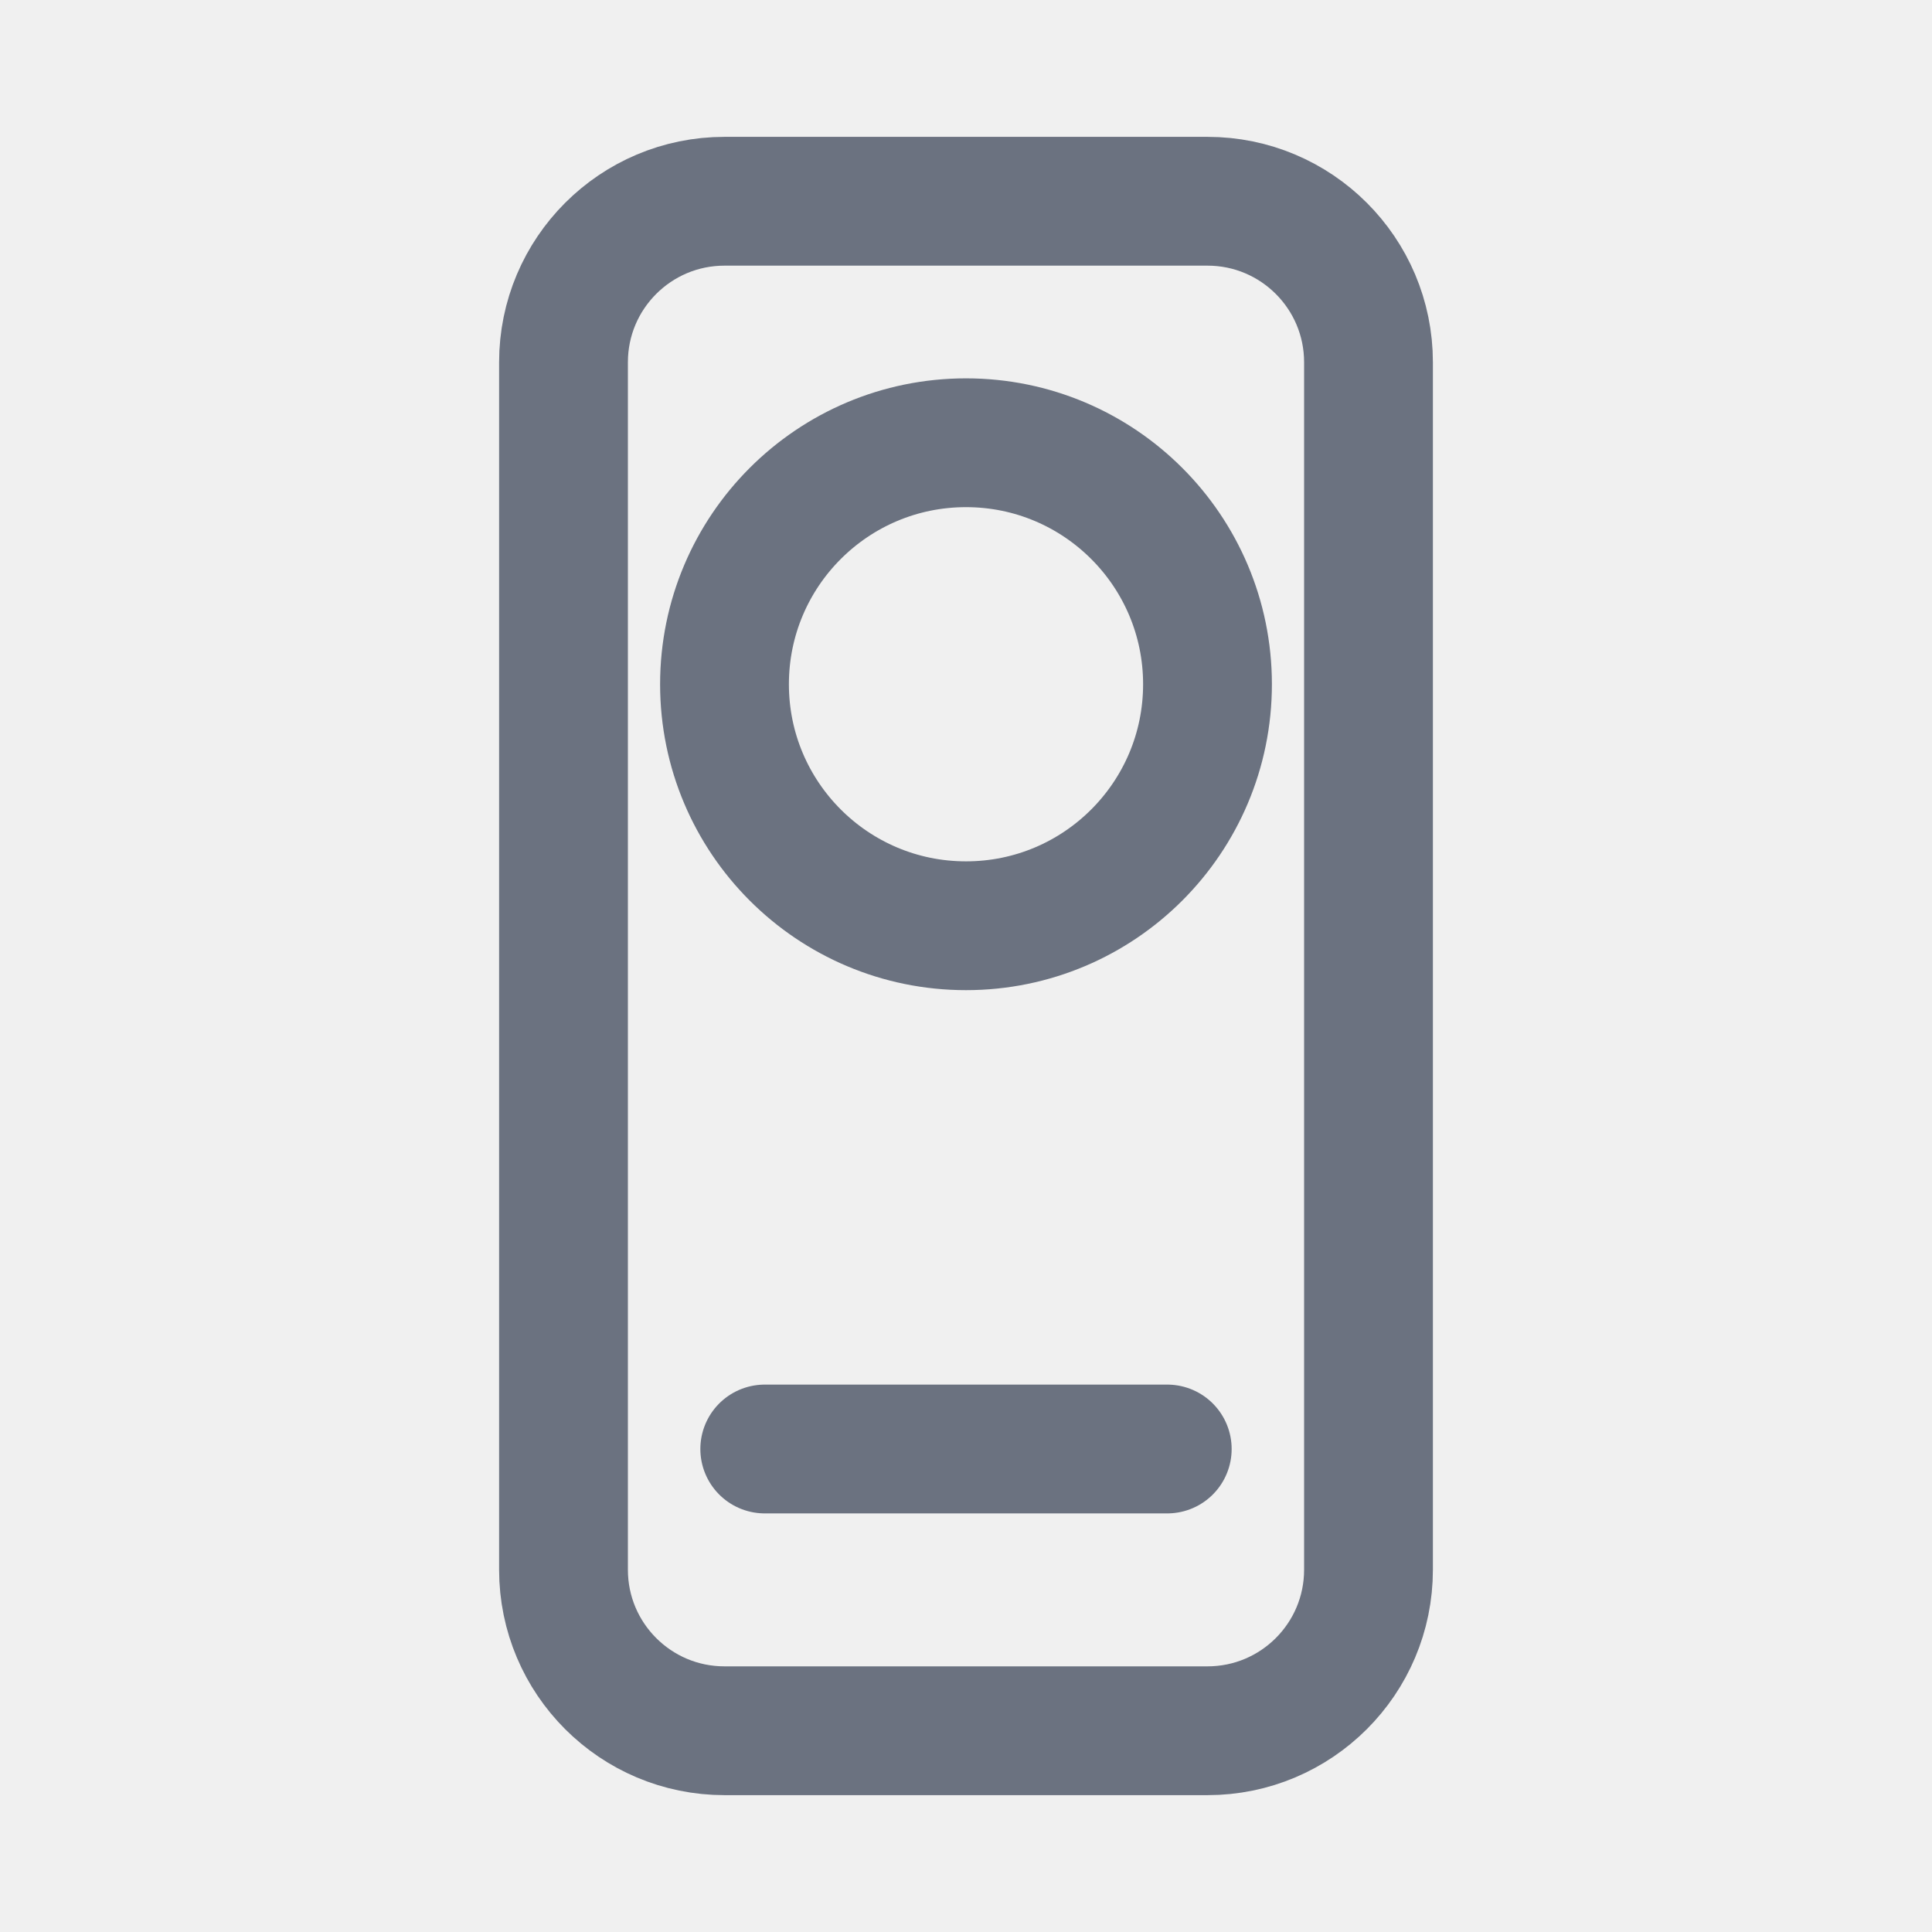
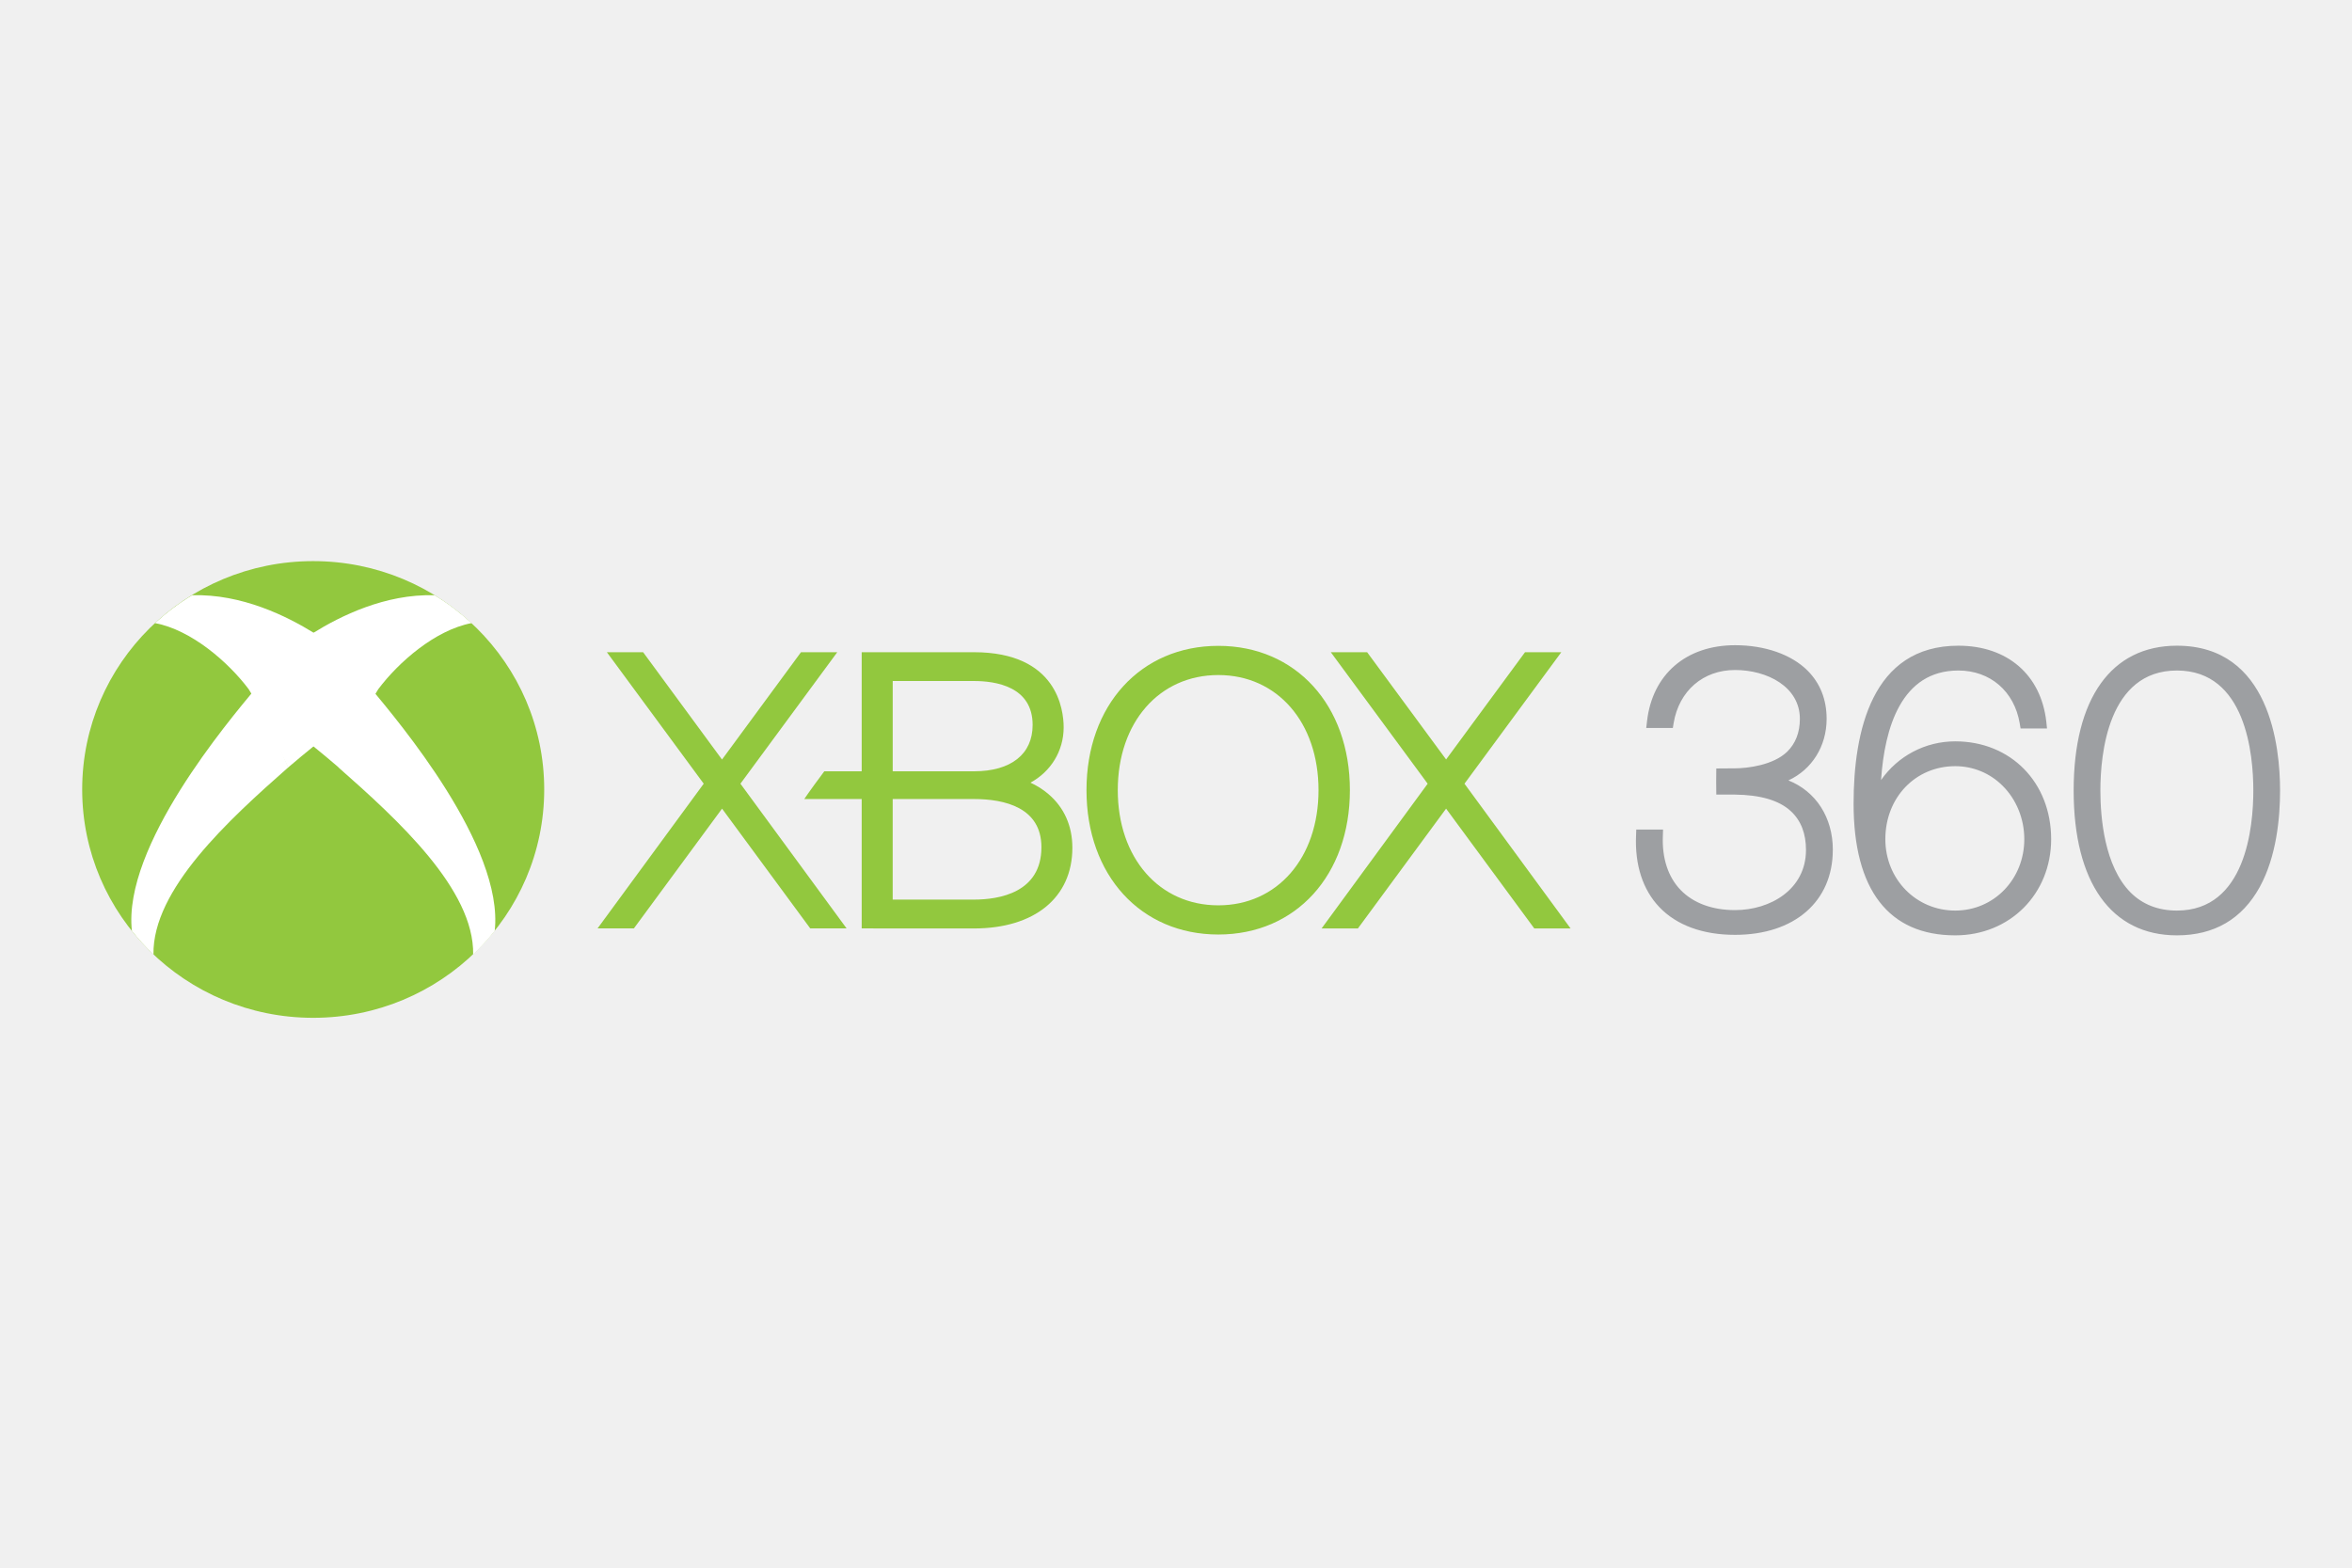
- <svg xmlns="http://www.w3.org/2000/svg" viewBox="0 0 24 24" fill="none" stroke="#6b7280" stroke-width="1.6" stroke-linecap="round" stroke-linejoin="round" aria-hidden="true">
-   <rect x="7" y="2.5" width="10" height="19" rx="2" />
-   <circle cx="12" cy="8.5" r="3" />
-   <line x1="9.5" y1="18" x2="14.5" y2="18" />
+ <svg xmlns="http://www.w3.org/2000/svg" viewBox="0 0 36 24" aria-hidden="true">
+   <g transform="translate(-0.018,8.100) scale(0.2096)">
+     <path d="M112.129,29.17l-6.442-8.752-6.44,8.752h-2.652l7.747-10.573-7.074-9.605h2.653l5.767,7.834,5.764-7.834h2.649l-7.071,9.604,7.75,10.574h-2.649zm-50.22-0.004l-7.753-10.57,7.072-9.604h-2.65l-5.767,7.84-5.761-7.84h-2.647l7.072,9.604-7.752,10.57h2.653l6.438-8.748,6.44,8.748h2.654zm16.487-5.89c0,3.634-2.754,5.894-7.194,5.894l-8.191-0.004v-9.452h-4.191c0.304-0.455,1.108-1.565,1.46-2.023h2.731v-8.699h8.191c6.083,0,6.558,4.199,6.558,5.49,0,1.743-0.958,3.244-2.425,4.038,0.445,0.204,0.902,0.48,1.322,0.842,1.142,0.976,1.739,2.325,1.739,3.914m-13.12-5.585h5.926c2.729,0,4.292-1.265,4.292-3.385,0-2.806-2.688-3.21-4.292-3.21h-5.926v6.595zm10.86,5.543c0-2.896-2.684-3.518-4.935-3.518h-5.926v7.346h5.926c1.845,0,4.935-0.502,4.935-3.828m22.526-4.166c0,6.213-3.948,10.544-9.607,10.544-5.667,0-9.628-4.331-9.628-10.544,0-6.205,3.961-10.54,9.628-10.54,5.659,0,9.607,4.335,9.607,10.54m-2.291,0c0-4.951-3.01-8.408-7.316-8.408-4.317,0-7.343,3.457-7.343,8.408s3.025,8.412,7.343,8.412c4.307,0,7.316-3.461,7.316-8.412" fill="#92C83E" id="path3007" />
+     <path d="M159.055,8.517c-4.79,0-7.54,3.856-7.54,10.578,0,6.718,2.75,10.578,7.54,10.578,2.731,0,4.761-1.193,6.05-3.531,1.225-2.233,1.484-5.066,1.484-7.047,0-3.179-0.736-10.578-7.534-10.578m0,19.346c-1.367,0-2.502-0.446-3.377-1.314-1.922-1.931-2.211-5.496-2.211-7.454,0-2.637,0.547-8.766,5.588-8.766,5.04,0,5.581,6.129,5.581,8.766-0,2.637-0.541,8.768-5.581,8.768m-16.188-12.36c-2.188,0-4.187,1.067-5.416,2.826,0.258-3.831,1.488-8,5.646-8,2.325,0,4.086,1.516,4.481,3.866l0.061,0.369h1.931l-0.051-0.49c-0.382-3.426-2.843-5.557-6.422-5.557-6.327,0-7.652,6.277-7.652,11.54,0,6.291,2.566,9.616,7.423,9.616,3.987,0,7.004-3.021,7.004-7.025,0-4.144-2.949-7.145-7.004-7.145m0,12.36c-2.859,0-5.104-2.293-5.104-5.215,0-3.042,2.199-5.332,5.104-5.332,1.306,0,2.541,0.51,3.462,1.435,1.011,1.004,1.581,2.424,1.581,3.897,0,2.922-2.215,5.215-5.043,5.215m-8.941-4.43c0,3.769-2.805,6.203-7.141,6.203-2.352,0-4.263-0.7-5.526-2.025-1.209-1.268-1.797-3.082-1.7-5.25l0.015-0.413h1.956l-0.014,0.452c-0.068,1.633,0.377,3.002,1.291,3.954,0.926,0.96,2.306,1.475,3.979,1.475,2.581,0,5.182-1.513,5.182-4.396,0-1.191-0.364-2.139-1.095-2.82-0.881-0.827-2.301-1.202-4.095-1.221h-1.36c-0.012-0.473-0.012-1.418,0-1.908,0.496-0.002,1.01-0.01,1.353-0.01,0.954,0,2.81-0.24,3.813-1.205,0.613-0.594,0.937-1.406,0.937-2.408,0-2.344-2.383-3.569-4.734-3.569-2.329,0-4.087,1.518-4.483,3.87l-0.06,0.365h-1.942l0.057-0.487c0.386-3.425,2.853-5.559,6.429-5.559,2.186,0,4.116,0.677,5.295,1.854,0.919,0.924,1.392,2.108,1.392,3.526,0,2.009-1.085,3.709-2.791,4.494,2.007,0.805,3.245,2.695,3.245,5.078" fill="#9D9FA2" id="path3009" />
+     <path d="M168.31,27.154c0,0.383-0.132,0.705-0.394,0.966-0.258,0.261-0.58,0.392-0.961,0.392-0.387,0-0.707-0.126-0.961-0.381-0.255-0.255-0.382-0.578-0.382-0.965,0-0.383,0.131-0.706,0.39-0.966,0.257-0.264,0.578-0.394,0.963-0.394,0.377,0,0.694,0.125,0.949,0.375,0.262,0.257,0.396,0.582,0.396,0.973m-0.162,0.008c0-0.345-0.114-0.631-0.347-0.863-0.228-0.229-0.509-0.342-0.84-0.342-0.343,0-0.626,0.114-0.851,0.346-0.227,0.233-0.338,0.517-0.338,0.859,0,0.346,0.115,0.636,0.349,0.867,0.229,0.229,0.508,0.345,0.84,0.345,0.328,0,0.608-0.116,0.838-0.347,0.234-0.233,0.349-0.521,0.349-0.865m-0.535,0.851h-0.289l-0.188-0.417c-0.094-0.21-0.194-0.314-0.307-0.314h-0.157v0.731h-0.238v-1.74h0.482c0.212,0,0.374,0.049,0.484,0.145,0.094,0.085,0.141,0.194,0.141,0.33,0,0.119-0.04,0.219-0.114,0.304-0.074,0.085-0.183,0.142-0.32,0.17v0.007c0.095,0.022,0.189,0.129,0.284,0.321l0.223,0.463zm-0.328-1.237c0-0.101-0.028-0.171-0.084-0.217-0.061-0.051-0.167-0.076-0.317-0.076h-0.212v0.594h0.26c0.232,0,0.353-0.101,0.353-0.301" display="none" fill="#9D9FA2" id="path3015" />
+     <g transform="translate(-8.592759,36.99856)" id="g4160">
+       <g id="g3489">
+         <g id="g3484">
+           <path style="fill:#92c83e;fill-opacity:1;stroke:none" id="path3033" d="m 37.683,17.392 c 0,8.151 -6.425,14.758 -14.35,14.758 -7.925,0 -14.35,-6.608 -14.35,-14.758 0,-8.151 6.425,-14.758 14.35,-14.758 7.925,0 14.35,6.608 14.35,14.758 z" transform="matrix(1.175598,0,0,1.130127,4.119644,-37.63611)" />
+         </g>
+         <g transform="translate(-4.734378,9.551777)" id="g4126">
+           <g transform="matrix(1.007501,0,0,1.000843,-0.237098,0.02715301)" id="g4010">
+             <g id="g3951" />
+           </g>
+           <g transform="translate(4.75,-9.5)" id="g3427">
+             <g transform="matrix(1.007501,0,0,1.000843,-0.237093,0.0271527)" id="g3378">
+               <g transform="translate(1.334375,-34.92708)" id="g3917">
+                 <path style="fill:#ffffff;fill-opacity:1;stroke:none" d="m 17.75,10.656 c -1.848,2.256 -9.593,11.425 -8.906,17.625 0.478,0.61 1.005,1.18 1.562,1.719 -0.081,-4.746 5.452,-9.825 9.769,-13.658 z" transform="translate(8.216927,-1.072982)" id="path3900" />
+               </g>
+               <g id="g3988" transform="translate(1.334375,-34.92708)" style="fill:#97ca43;fill-opacity:1" />
+             </g>
+             <g id="g3888" transform="matrix(1.007501,0,0,1.000843,0.968067,-34.89797)">
+               <g id="g3876">
+                 <path style="fill:#ffffff;fill-opacity:1;stroke:none" d="m 13.344,3.75 c -0.966,0.585 -1.863,1.272 -2.688,2.031 2.656,0.508 5.321,2.862 6.781,4.812 1.272,2.001 1.963,3.837 2.862,5.731 0.608,-0.518 1.226,-1.046 1.896,-1.587 l -0.004,-8.227 C 20.212,5.274 16.942,3.645 13.375,3.75 c -0.008,0.005 -0.024,-0.005 -0.031,0 z" id="path3089" transform="translate(8.216927,-1.072982)" />
+               </g>
+             </g>
+             <g id="g3386" transform="matrix(-1.007501,0,0,1.000843,63.32278,0.0271527)">
+               <g id="g3388" transform="translate(1.334375,-34.92708)">
+                 <path id="path3390" transform="translate(8.216927,-1.072982)" d="m 17.75,10.656 c -1.848,2.256 -9.593,11.425 -8.906,17.625 0.478,0.61 1.005,1.18 1.562,1.719 -0.081,-4.746 5.452,-9.825 9.769,-13.658 z" style="fill:#ffffff;fill-opacity:1;stroke:none" />
+               </g>
+               <g style="fill:#97ca43;fill-opacity:1" transform="translate(1.334375,-34.92708)" id="g3392" />
+             </g>
+             <g id="g4021" transform="matrix(-1.004167,0,0,1.001685,63.25236,0.05430602)">
+               <g id="g4023">
+                 <g transform="translate(1.196189,-34.89572)" id="g4033">
+                   <g id="g4035">
+                     <path transform="translate(8.216927,-1.072982)" id="path4037" d="m 13.344,3.75 c -0.966,0.585 -1.863,1.272 -2.688,2.031 2.656,0.508 5.321,2.862 6.781,4.812 1.272,2.001 1.963,3.837 2.862,5.731 0.608,-0.518 1.226,-1.046 1.896,-1.587 l -0.004,-8.227 C 20.212,5.274 16.942,3.645 13.375,3.75 c -0.008,0.005 -0.024,-0.005 -0.031,0 z" style="fill:#ffffff;fill-opacity:1;stroke:none" />
+                   </g>
+                 </g>
+               </g>
+             </g>
+           </g>
+         </g>
+       </g>
+     </g>
+   </g>
</svg>
